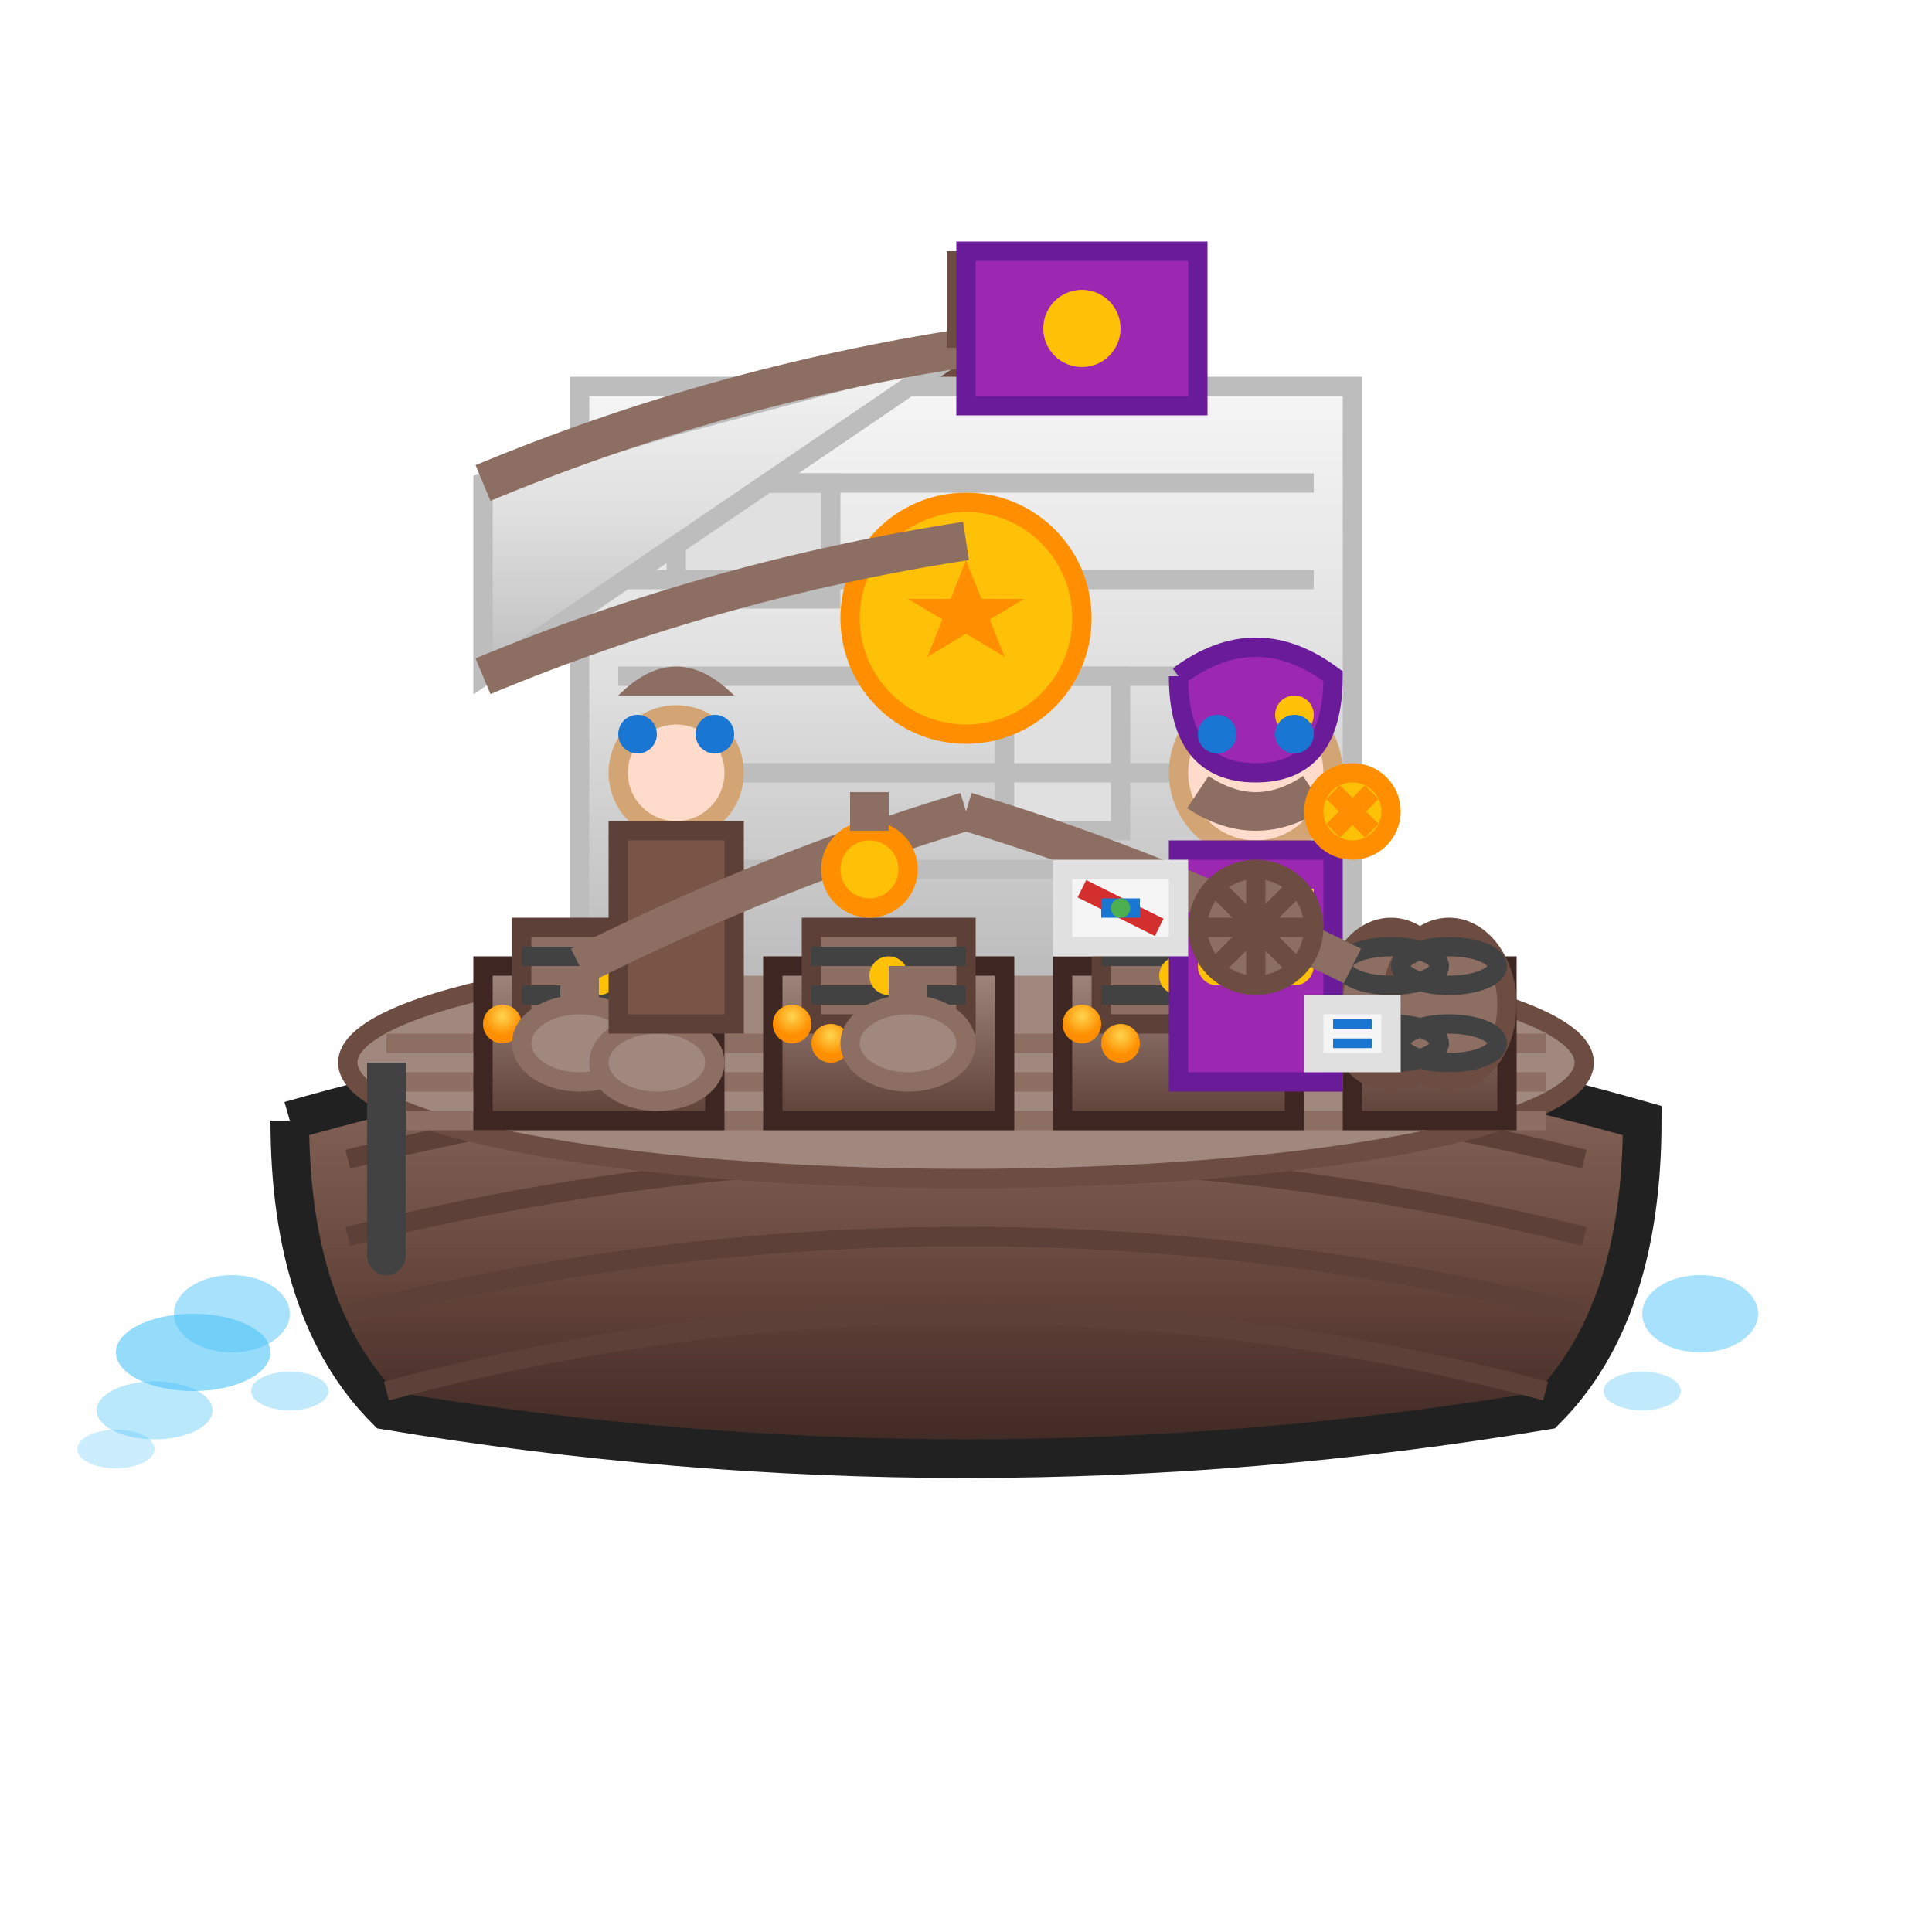
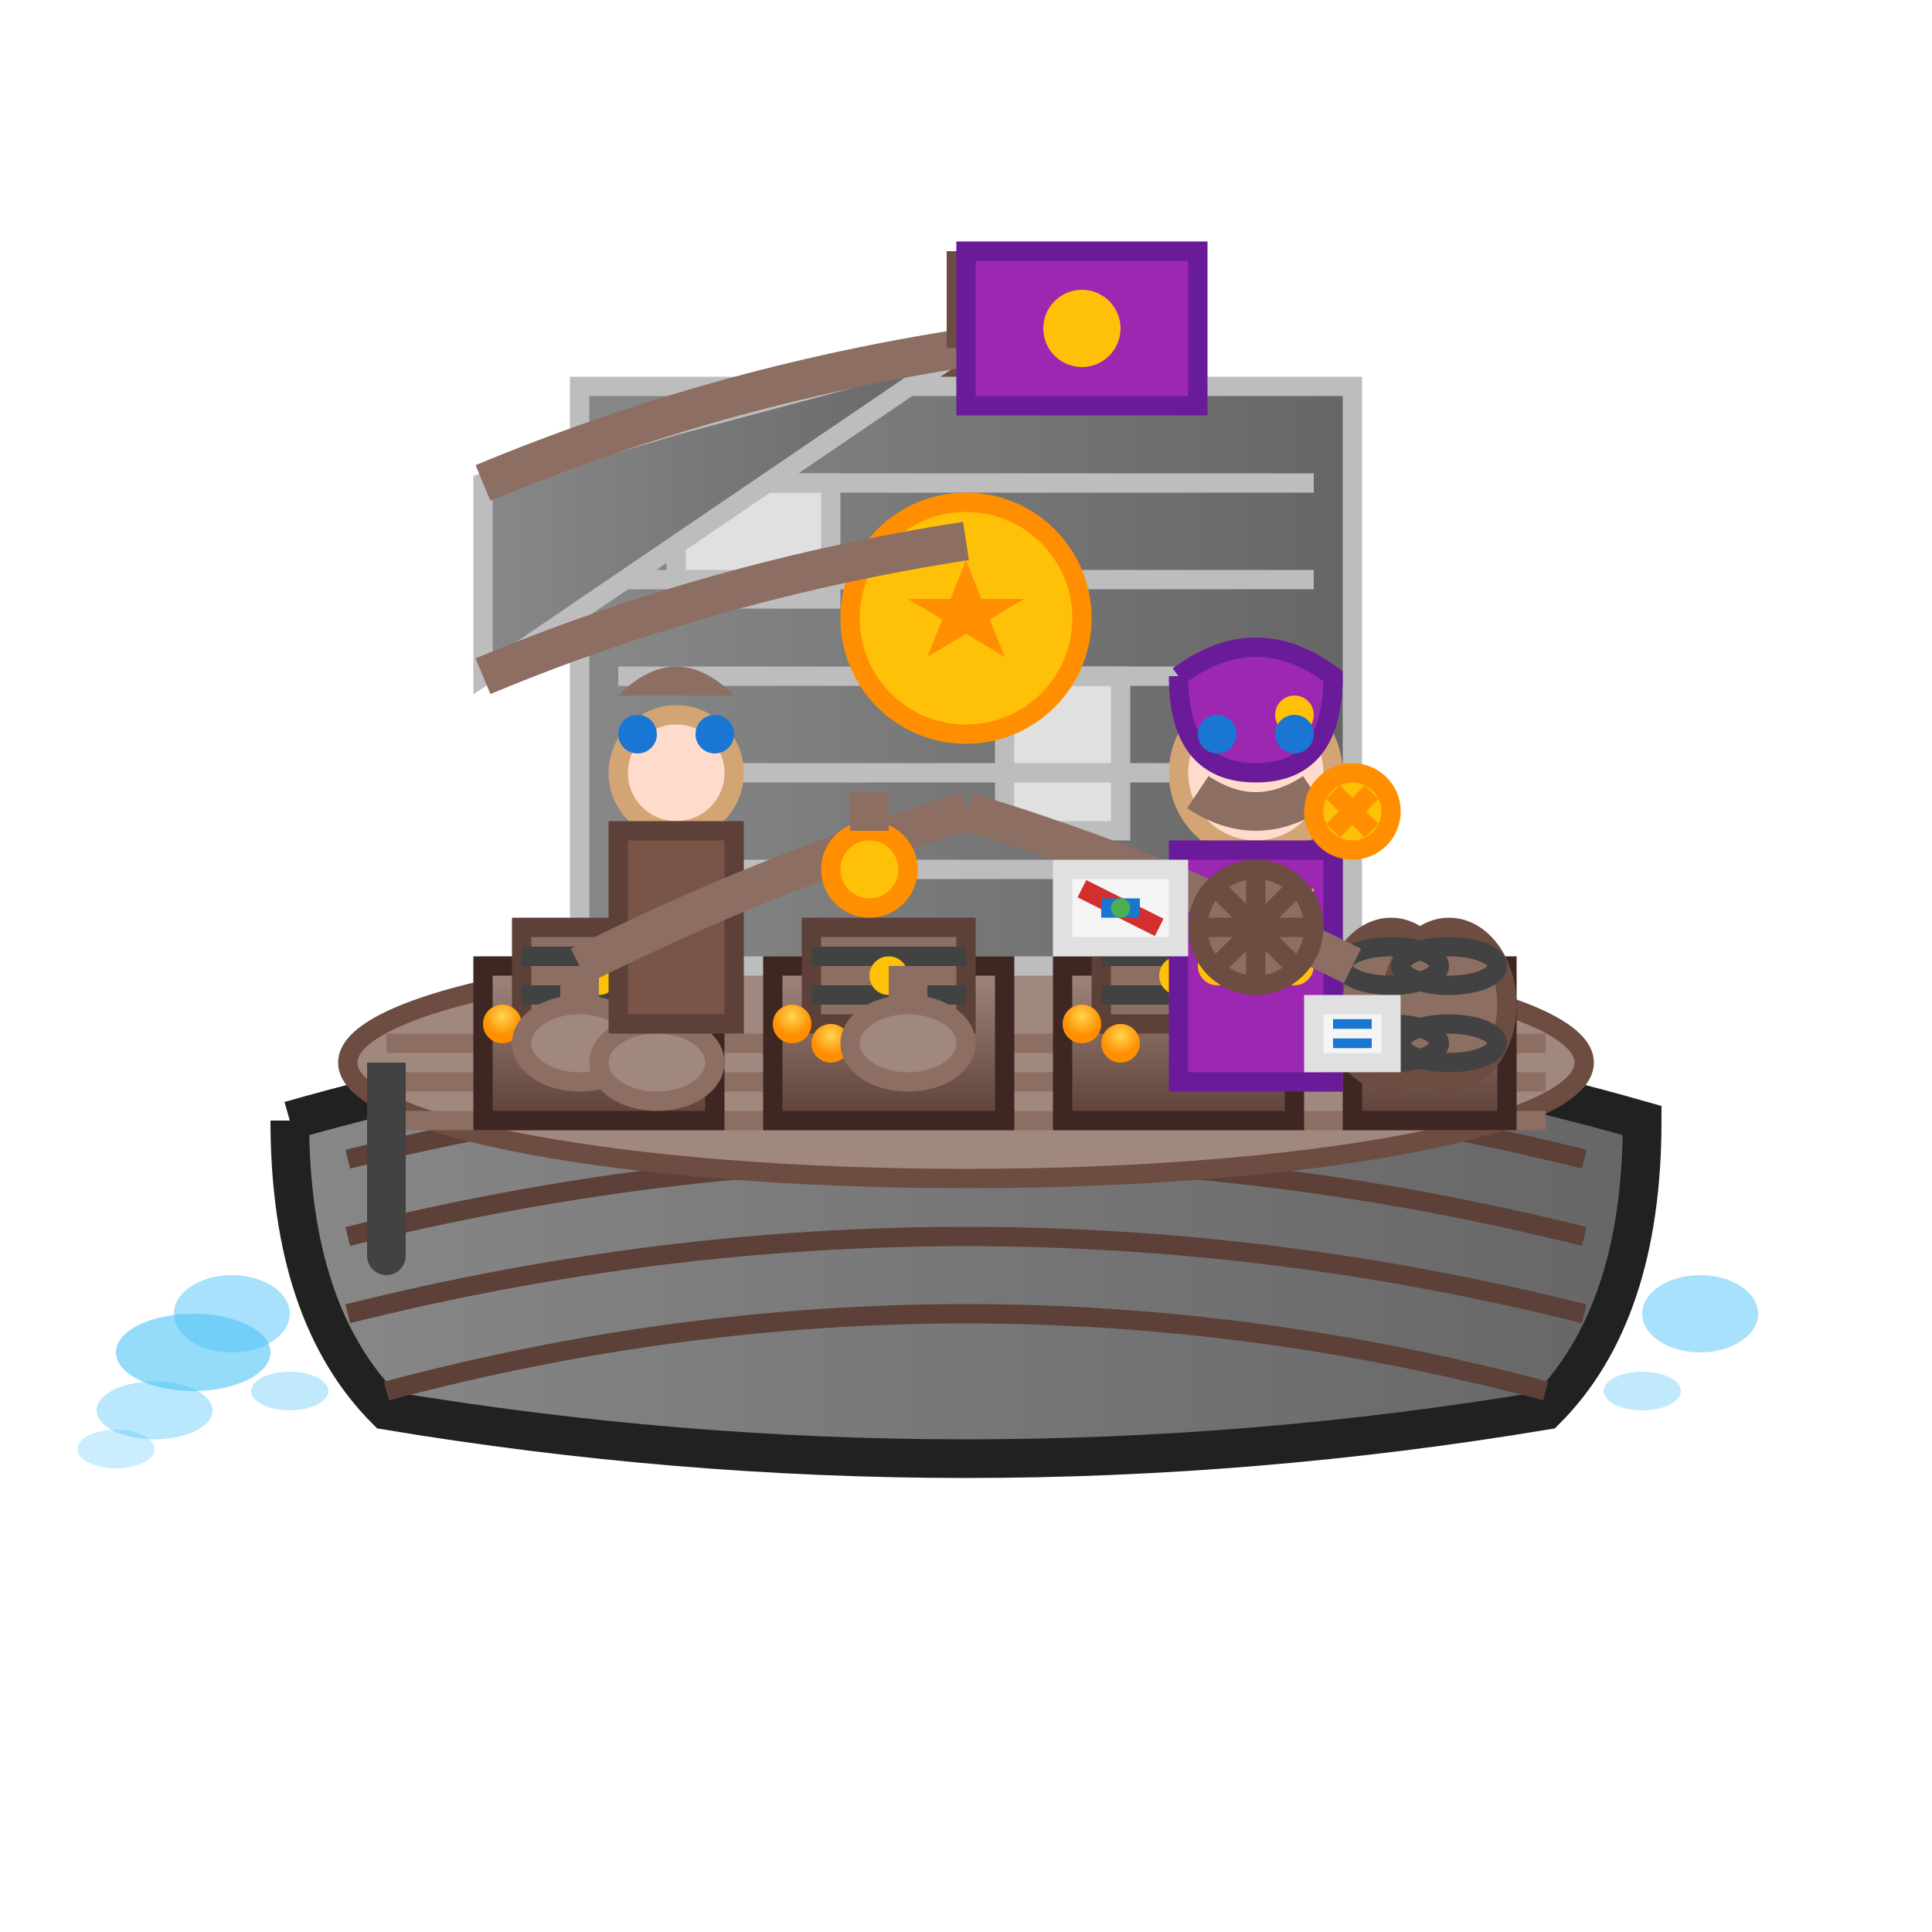
<svg xmlns="http://www.w3.org/2000/svg" viewBox="0 0 100 100">
  <defs>
+     <linearGradient id="playerColor">
+       <stop offset="0%" stop-color="#888888" />
+       <stop offset="100%" stop-color="#666666" />
+     </linearGradient>
    <linearGradient id="hullGrad" x1="0%" y1="0%" x2="0%" y2="100%">
      <stop offset="0%" stop-color="#8d6e63" />
      <stop offset="50%" stop-color="#6d4c41" />
      <stop offset="100%" stop-color="#3e2723" />
    </linearGradient>
    <linearGradient id="sailGrad" x1="0%" y1="0%" x2="0%" y2="100%">
      <stop offset="0%" stop-color="#f5f5f5" />
      <stop offset="50%" stop-color="#e0e0e0" />
      <stop offset="100%" stop-color="#bdbdbd" />
    </linearGradient>
    <linearGradient id="cargoGrad" x1="0%" y1="0%" x2="0%" y2="100%">
      <stop offset="0%" stop-color="#a1887f" />
      <stop offset="100%" stop-color="#5d4037" />
    </linearGradient>
    <radialGradient id="coinGrad" cx="50%" cy="30%">
      <stop offset="0%" stop-color="#ffd54f" />
      <stop offset="100%" stop-color="#ff8f00" />
    </radialGradient>
  </defs>
-   <path d="M15 58 Q50 48 85 58 Q85 68 80 73 Q50 78 20 73 Q15 68 15 58" fill="url(#hullGrad)" stroke="#212121" stroke-width="2" />
+   <path d="M15 58 Q50 48 85 58 Q85 68 80 73 Q50 78 20 73 Q15 68 15 58" fill="url(#playerColor)" stroke="#212121" stroke-width="2" />
  <path d="M18 60 Q50 52 82 60" stroke="#5d4037" stroke-width="1" fill="none" />
  <path d="M18 64 Q50 56 82 64" stroke="#5d4037" stroke-width="1" fill="none" />
  <path d="M18 68 Q50 60 82 68" stroke="#5d4037" stroke-width="1" fill="none" />
  <path d="M20 72 Q50 64 80 72" stroke="#5d4037" stroke-width="1" fill="none" />
  <ellipse cx="50" cy="55" rx="32" ry="6" fill="#a1887f" stroke="#6d4c41" stroke-width="1" />
  <line x1="20" y1="54" x2="80" y2="54" stroke="#8d6e63" stroke-width="1" />
  <line x1="20" y1="56" x2="80" y2="56" stroke="#8d6e63" stroke-width="1" />
  <line x1="20" y1="58" x2="80" y2="58" stroke="#8d6e63" stroke-width="1" />
  <line x1="50" y1="18" x2="50" y2="55" stroke="#6d4c41" stroke-width="4" />
-   <rect x="30" y="20" width="40" height="30" fill="url(#sailGrad)" stroke="#bdbdbd" stroke-width="1" />
+   <rect x="30" y="20" width="40" height="30" fill="url(#playerColor)" stroke="#bdbdbd" stroke-width="1" />
  <rect x="35" y="25" width="8" height="6" fill="#e0e0e0" stroke="#bdbdbd" stroke-width="1" />
  <rect x="52" y="35" width="6" height="8" fill="#e0e0e0" stroke="#bdbdbd" stroke-width="1" />
  <line x1="32" y1="25" x2="68" y2="25" stroke="#bdbdbd" stroke-width="1" />
  <line x1="32" y1="30" x2="68" y2="30" stroke="#bdbdbd" stroke-width="1" />
  <line x1="32" y1="35" x2="68" y2="35" stroke="#bdbdbd" stroke-width="1" />
  <line x1="32" y1="40" x2="68" y2="40" stroke="#bdbdbd" stroke-width="1" />
  <line x1="32" y1="45" x2="68" y2="45" stroke="#bdbdbd" stroke-width="1" />
  <circle cx="50" cy="32" r="6" fill="#ffc107" stroke="#ff8f00" stroke-width="1" />
  <polygon points="50,29 52,34 47,31 53,31 48,34" fill="#ff8f00" />
-   <polygon points="25,25 35,22 50,18 25,35" fill="url(#sailGrad)" stroke="#bdbdbd" stroke-width="1" />
+   <polygon points="25,25 35,22 50,18 25,35" fill="url(#playerColor)" stroke="#bdbdbd" stroke-width="1" />
  <rect x="25" y="50" width="12" height="8" fill="url(#cargoGrad)" stroke="#3e2723" stroke-width="1" />
  <rect x="40" y="50" width="12" height="8" fill="url(#cargoGrad)" stroke="#3e2723" stroke-width="1" />
  <rect x="55" y="50" width="12" height="8" fill="url(#cargoGrad)" stroke="#3e2723" stroke-width="1" />
  <rect x="70" y="50" width="8" height="8" fill="url(#cargoGrad)" stroke="#3e2723" stroke-width="1" />
  <rect x="27" y="48" width="8" height="5" fill="#8d6e63" stroke="#5d4037" stroke-width="1" />
  <rect x="42" y="48" width="8" height="5" fill="#8d6e63" stroke="#5d4037" stroke-width="1" />
  <rect x="57" y="48" width="8" height="5" fill="#8d6e63" stroke="#5d4037" stroke-width="1" />
  <rect x="27" y="49" width="8" height="1" fill="#424242" />
  <rect x="27" y="51" width="8" height="1" fill="#424242" />
  <rect x="42" y="49" width="8" height="1" fill="#424242" />
  <rect x="42" y="51" width="8" height="1" fill="#424242" />
  <rect x="57" y="49" width="8" height="1" fill="#424242" />
  <rect x="57" y="51" width="8" height="1" fill="#424242" />
  <circle cx="31" cy="50.5" r="1" fill="#ffc107" />
  <circle cx="46" cy="50.5" r="1" fill="#ffc107" />
  <circle cx="61" cy="50.5" r="1" fill="#ffc107" />
  <circle cx="26" cy="53" r="1" fill="url(#coinGrad)" />
  <circle cx="28" cy="54" r="1" fill="url(#coinGrad)" />
  <circle cx="30" cy="53" r="1" fill="url(#coinGrad)" />
  <circle cx="41" cy="53" r="1" fill="url(#coinGrad)" />
  <circle cx="43" cy="54" r="1" fill="url(#coinGrad)" />
  <circle cx="56" cy="53" r="1" fill="url(#coinGrad)" />
  <circle cx="58" cy="54" r="1" fill="url(#coinGrad)" />
  <ellipse cx="72" cy="52" rx="3" ry="4" fill="#8d6e63" stroke="#6d4c41" stroke-width="1" />
  <ellipse cx="75" cy="52" rx="3" ry="4" fill="#8d6e63" stroke="#6d4c41" stroke-width="1" />
  <ellipse cx="72" cy="50" rx="2.5" ry="1" fill="none" stroke="#424242" stroke-width="1" />
  <ellipse cx="72" cy="54" rx="2.5" ry="1" fill="none" stroke="#424242" stroke-width="1" />
  <ellipse cx="75" cy="50" rx="2.5" ry="1" fill="none" stroke="#424242" stroke-width="1" />
  <ellipse cx="75" cy="54" rx="2.5" ry="1" fill="none" stroke="#424242" stroke-width="1" />
  <ellipse cx="30" cy="54" rx="3" ry="2" fill="#a1887f" stroke="#8d6e63" stroke-width="1" />
  <ellipse cx="34" cy="55" rx="3" ry="2" fill="#a1887f" stroke="#8d6e63" stroke-width="1" />
  <ellipse cx="47" cy="54" rx="3" ry="2" fill="#a1887f" stroke="#8d6e63" stroke-width="1" />
  <line x1="30" y1="52" x2="30" y2="50" stroke="#8d6e63" stroke-width="2" />
  <line x1="34" y1="53" x2="34" y2="51" stroke="#8d6e63" stroke-width="2" />
  <line x1="47" y1="52" x2="47" y2="50" stroke="#8d6e63" stroke-width="2" />
  <circle cx="65" cy="40" r="4" fill="#ffdbcb" stroke="#d4a574" stroke-width="1" />
  <path d="M61 35 Q65 32 69 35 Q69 40 65 40 Q61 40 61 35" fill="#9c27b0" stroke="#6a1b9a" stroke-width="1" />
  <circle cx="67" cy="37" r="1" fill="#ffc107" />
  <circle cx="63" cy="38" r="1" fill="#1976d2" />
  <circle cx="67" cy="38" r="1" fill="#1976d2" />
  <path d="M62 41 Q65 43 68 41" stroke="#8d6e63" stroke-width="2" fill="none" />
  <rect x="61" y="44" width="8" height="12" fill="#9c27b0" stroke="#6a1b9a" stroke-width="1" />
  <rect x="62" y="46" width="6" height="2" fill="#ffc107" />
  <circle cx="63" cy="50" r="1" fill="#ffc107" />
  <circle cx="67" cy="50" r="1" fill="#ffc107" />
  <circle cx="35" cy="40" r="3" fill="#ffdbcb" stroke="#d4a574" stroke-width="1" />
  <path d="M32 36 Q35 33 38 36" fill="#8d6e63" />
  <circle cx="33" cy="38" r="1" fill="#1976d2" />
  <circle cx="37" cy="38" r="1" fill="#1976d2" />
  <rect x="32" y="43" width="6" height="10" fill="#795548" stroke="#5d4037" stroke-width="1" />
  <path d="M25 25 Q37 20 50 18" stroke="#8d6e63" stroke-width="2" fill="none" />
  <path d="M25 35 Q37 30 50 28" stroke="#8d6e63" stroke-width="2" fill="none" />
  <path d="M30 50 Q40 45 50 42" stroke="#8d6e63" stroke-width="2" fill="none" />
  <path d="M70 50 Q60 45 50 42" stroke="#8d6e63" stroke-width="2" fill="none" />
  <circle cx="65" cy="48" r="3" fill="#8d6e63" stroke="#6d4c41" stroke-width="1" />
  <line x1="65" y1="45" x2="65" y2="51" stroke="#6d4c41" stroke-width="1" />
  <line x1="62" y1="48" x2="68" y2="48" stroke="#6d4c41" stroke-width="1" />
  <line x1="63" y1="46" x2="67" y2="50" stroke="#6d4c41" stroke-width="1" />
  <line x1="67" y1="46" x2="63" y2="50" stroke="#6d4c41" stroke-width="1" />
  <line x1="50" y1="18" x2="50" y2="13" stroke="#6d4c41" stroke-width="2" />
  <rect x="50" y="13" width="12" height="8" fill="#9c27b0" stroke="#6a1b9a" stroke-width="1" />
  <circle cx="56" cy="17" r="2" fill="#ffc107" />
  <circle cx="70" cy="42" r="2" fill="#ffc107" stroke="#ff8f00" stroke-width="1" />
  <line x1="69" y1="41" x2="71" y2="43" stroke="#ff8f00" stroke-width="1" />
  <line x1="71" y1="41" x2="69" y2="43" stroke="#ff8f00" stroke-width="1" />
  <rect x="68" y="52" width="4" height="3" fill="#f5f5f5" stroke="#e0e0e0" stroke-width="1" />
  <line x1="69" y1="53" x2="71" y2="53" stroke="#1976d2" stroke-width="0.5" />
  <line x1="69" y1="54" x2="71" y2="54" stroke="#1976d2" stroke-width="0.5" />
  <ellipse cx="12" cy="68" rx="3" ry="2" fill="#81d4fa" opacity="0.7" />
  <ellipse cx="88" cy="68" rx="3" ry="2" fill="#81d4fa" opacity="0.7" />
  <ellipse cx="15" cy="72" rx="2" ry="1" fill="#81d4fa" opacity="0.5" />
  <ellipse cx="85" cy="72" rx="2" ry="1" fill="#81d4fa" opacity="0.5" />
  <ellipse cx="10" cy="70" rx="4" ry="2" fill="#4fc3f7" opacity="0.6" />
  <ellipse cx="8" cy="73" rx="3" ry="1.5" fill="#4fc3f7" opacity="0.4" />
  <ellipse cx="6" cy="75" rx="2" ry="1" fill="#4fc3f7" opacity="0.3" />
  <line x1="20" y1="55" x2="20" y2="65" stroke="#424242" stroke-width="2" />
  <circle cx="20" cy="65" r="1" fill="#424242" />
  <circle cx="20" cy="63" r="0.8" fill="#424242" />
  <circle cx="20" cy="61" r="0.8" fill="#424242" />
  <circle cx="20" cy="59" r="0.8" fill="#424242" />
  <circle cx="20" cy="57" r="0.8" fill="#424242" />
  <circle cx="45" cy="45" r="2" fill="#ffc107" stroke="#ff8f00" stroke-width="1" />
  <line x1="45" y1="43" x2="45" y2="41" stroke="#8d6e63" stroke-width="2" />
  <rect x="55" y="45" width="6" height="4" fill="#f5f5f5" stroke="#e0e0e0" stroke-width="1" />
  <line x1="56" y1="46" x2="60" y2="48" stroke="#d32f2f" stroke-width="1" />
  <line x1="57" y1="47" x2="59" y2="47" stroke="#1976d2" stroke-width="1" />
  <circle cx="58" cy="47" r="0.5" fill="#4caf50" />
</svg>
